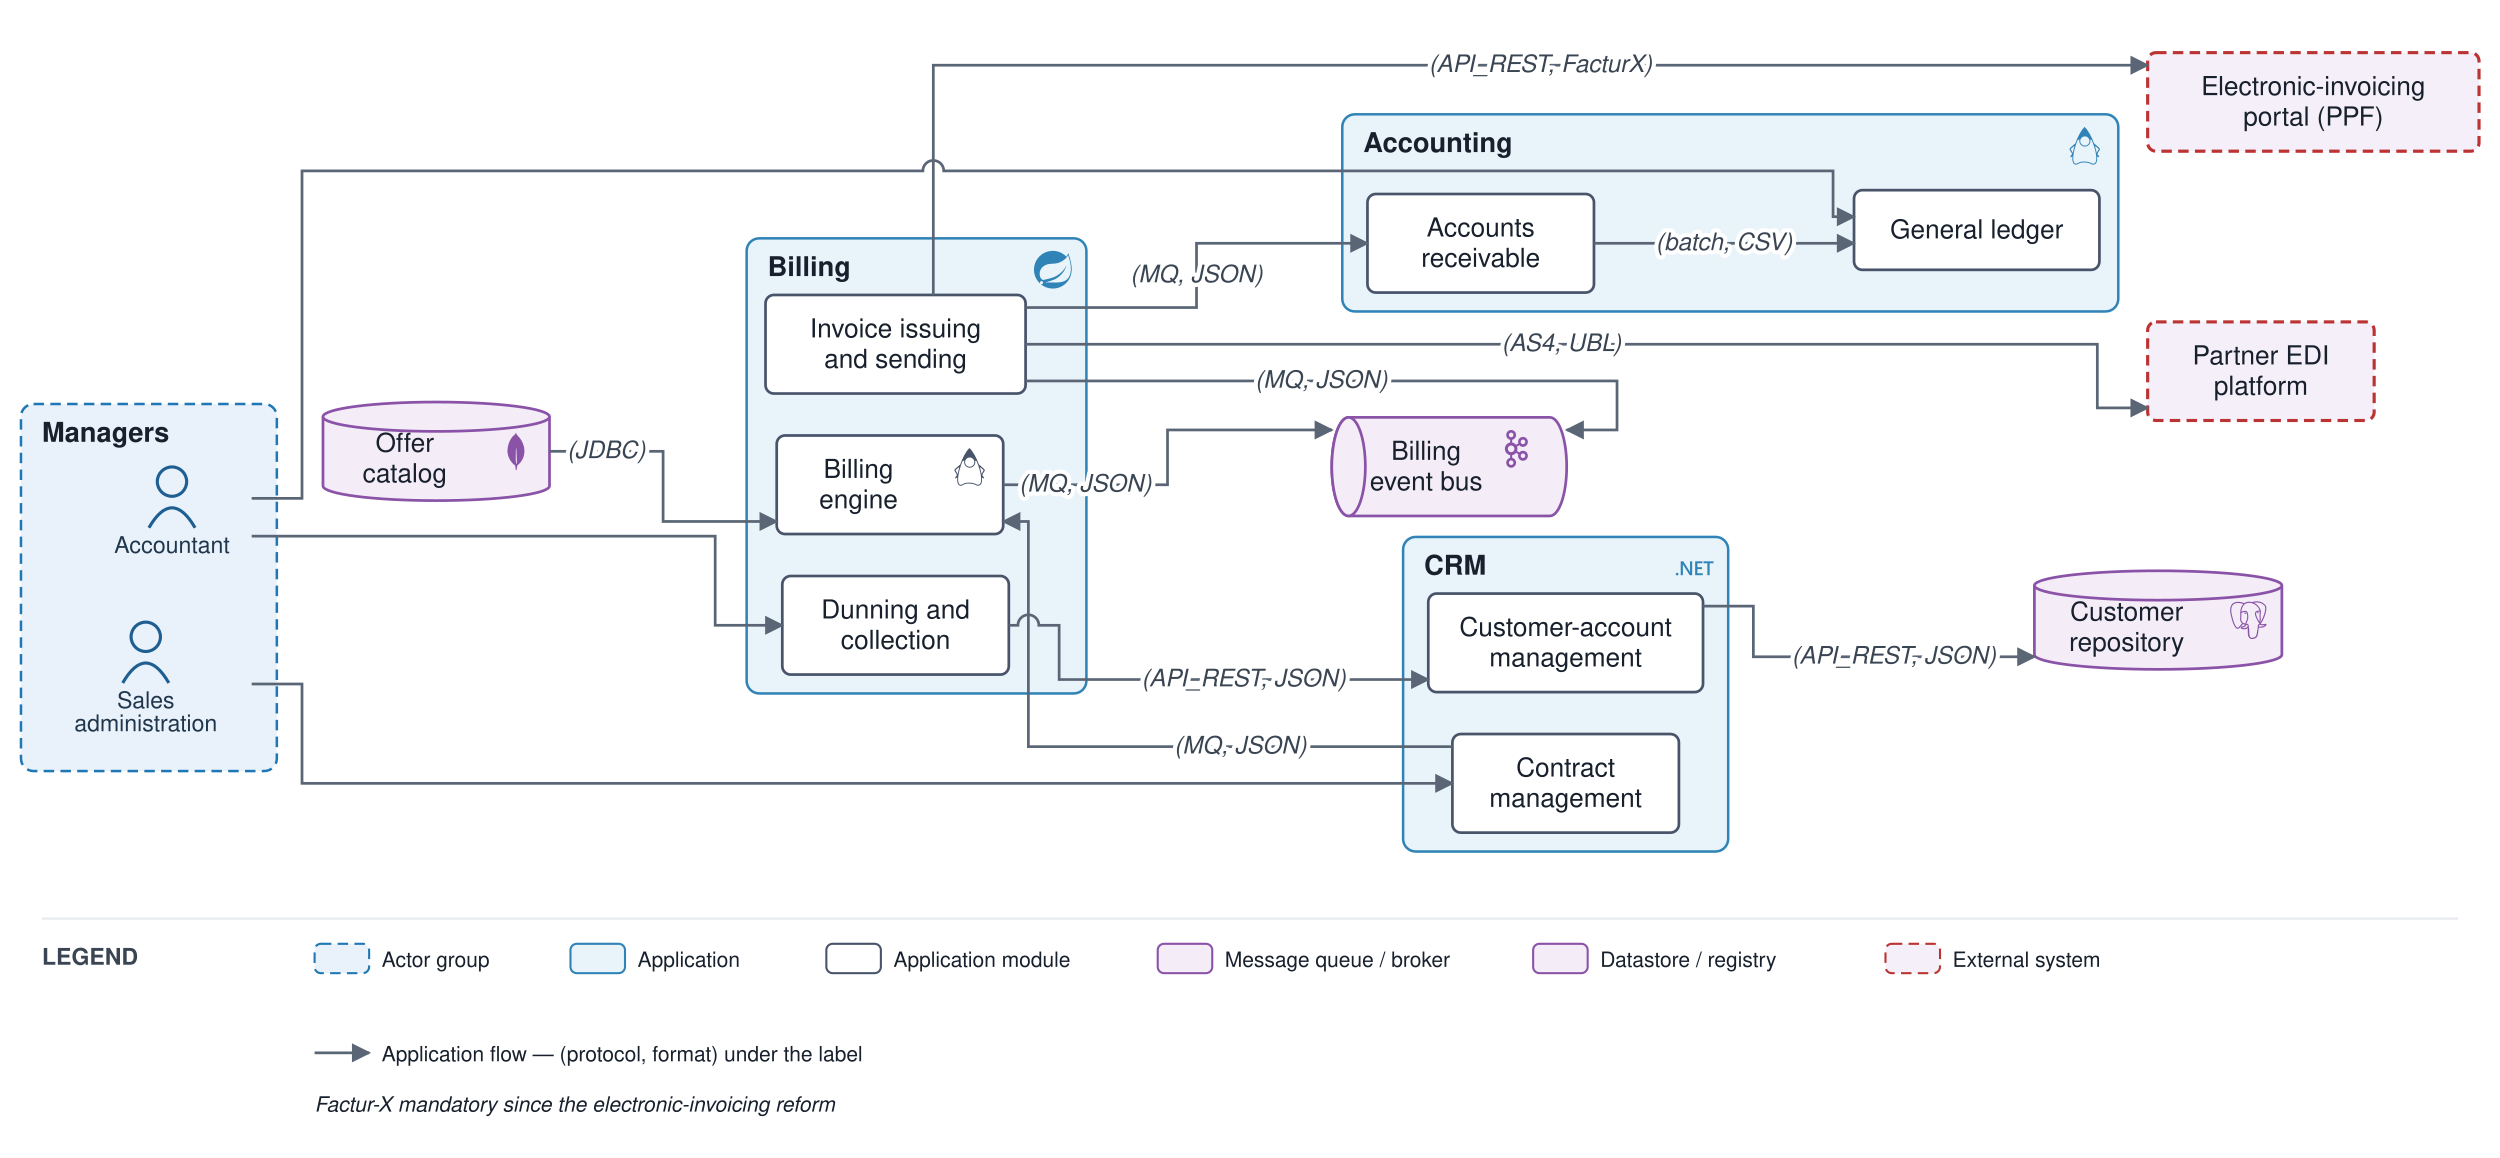
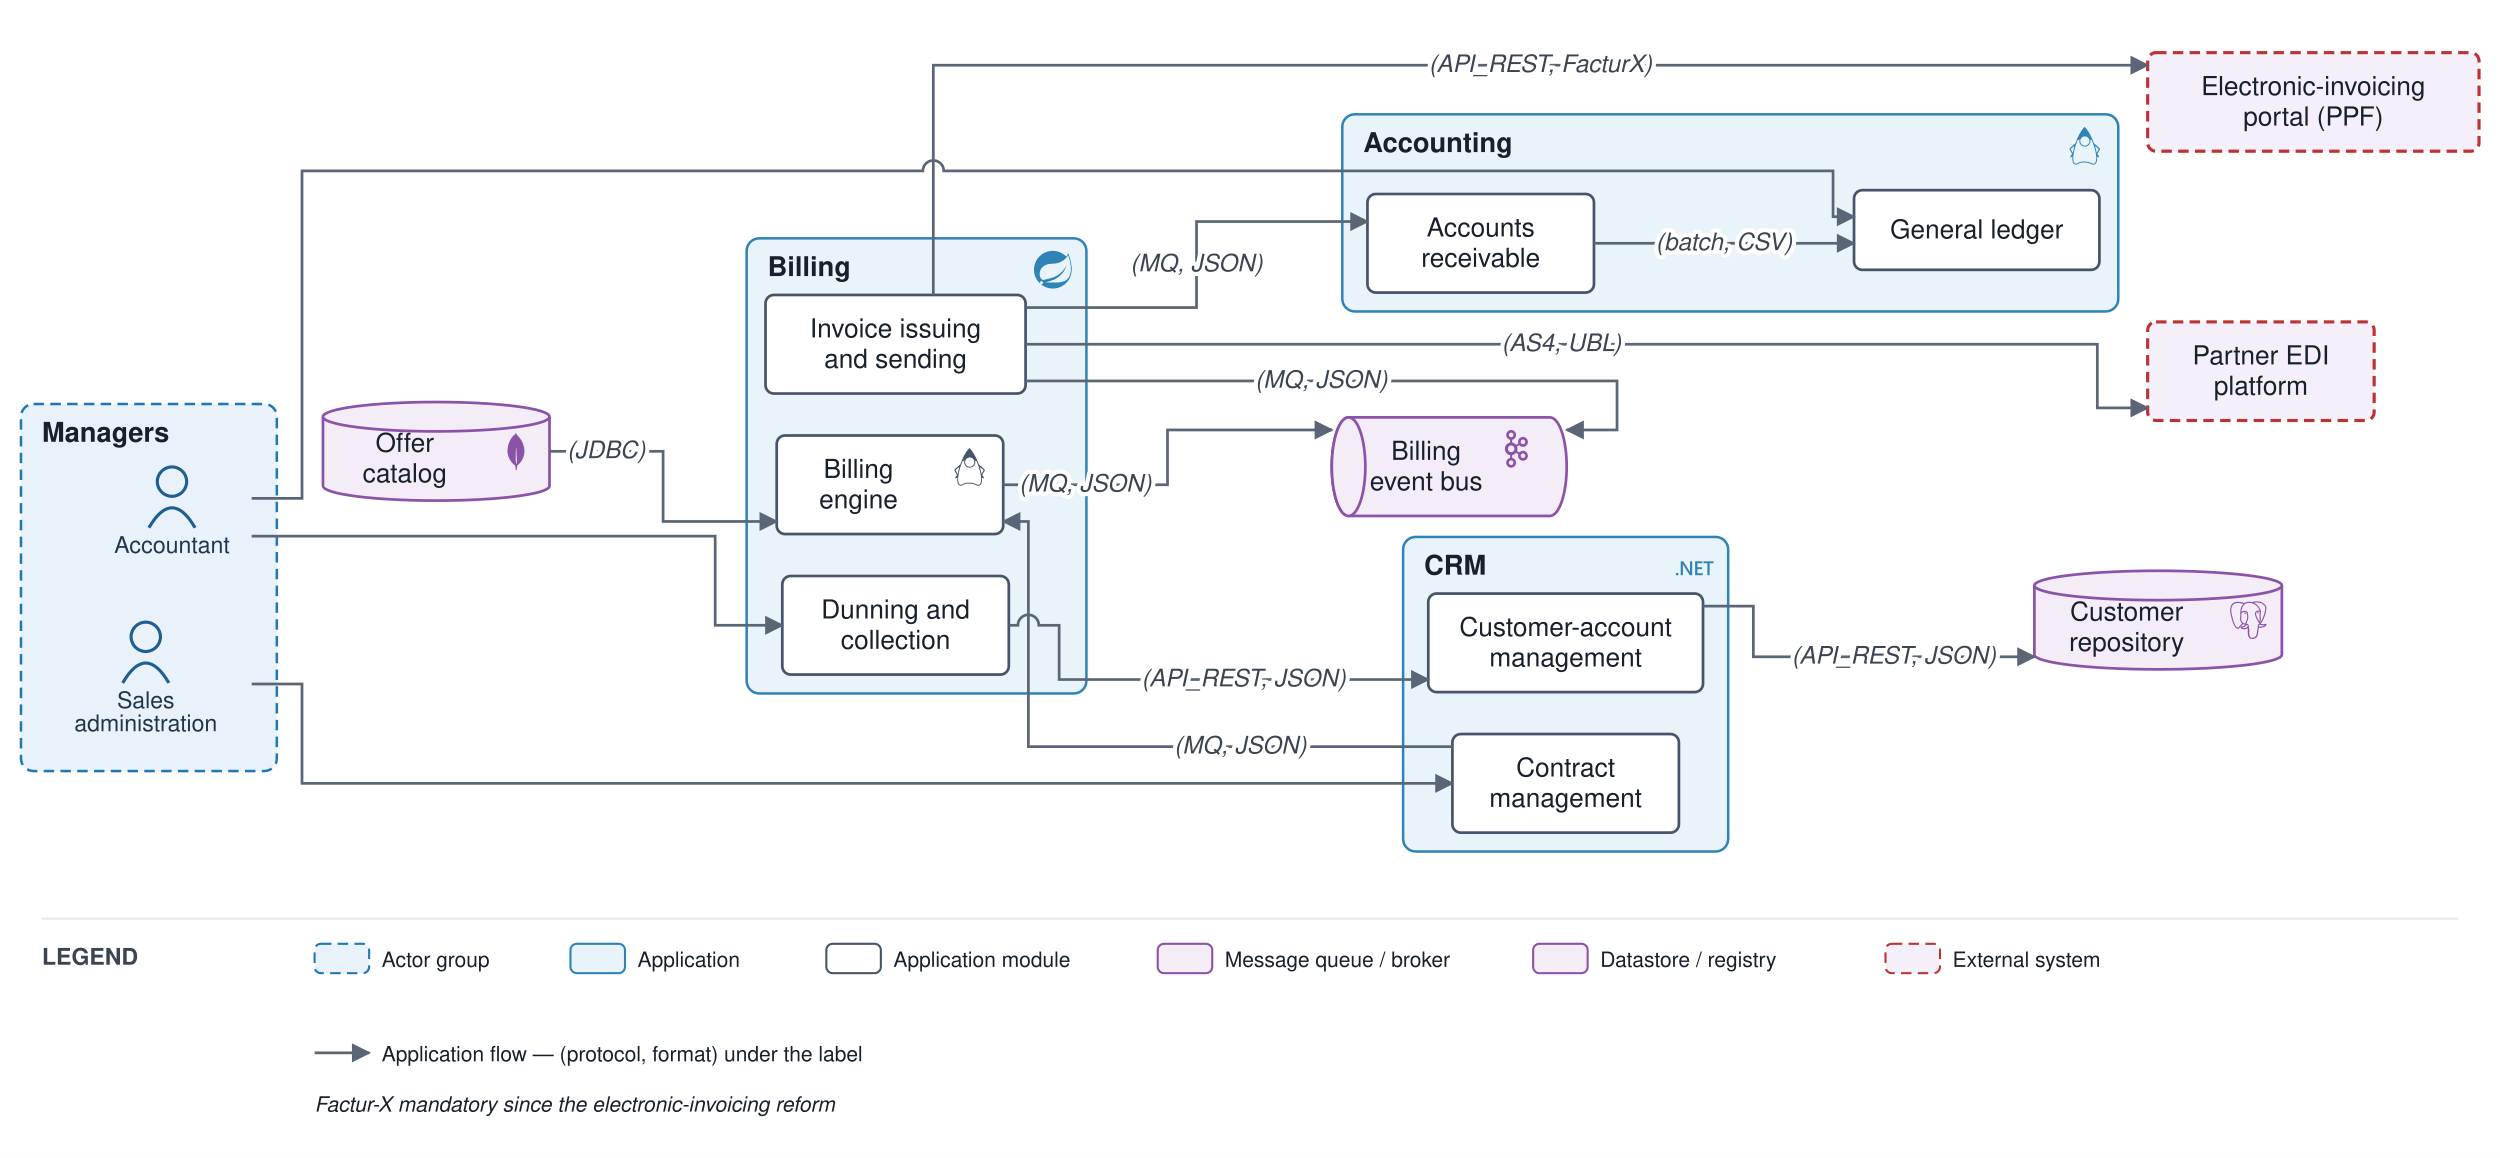
<svg xmlns="http://www.w3.org/2000/svg" viewBox="0 0 1192 552" font-family="Helvetica,Arial,sans-serif">
  <defs>
    <marker id="arr" viewBox="0 0 10 10" refX="9" refY="5" markerWidth="7" markerHeight="7" orient="auto-start-reverse">
      <path d="M0,0 L10,5 L0,10 z" fill="#5a6675" />
    </marker>
  </defs>
  <rect width="1192" height="552" fill="#ffffff" />
  <rect x="10" y="192.635" width="122" height="175" rx="6" fill="#e9f2fb" stroke="#1f77b4" stroke-width="1.2" stroke-dasharray="5 3" />
  <text x="20" y="210.635" font-size="13" font-weight="bold" fill="#17202c">Managers</text>
  <rect x="669" y="256" width="155" height="150" rx="6" fill="#e9f3fa" stroke="#2f83b6" stroke-width="1.2" />
  <text x="679" y="274" font-size="13" font-weight="bold" fill="#17202c">CRM</text>
  <g transform="translate(799 262) scale(0.75)" fill="#2f83b6">
    <path d="M24 8.77h-2.468v7.565h-1.425V8.77h-2.462V7.53H24zm-6.852 7.565h-4.821V7.53h4.63v1.24h-3.205v2.494h2.953v1.234h-2.953v2.604h3.396zm-6.708 0H8.882L4.78 9.863a2.896 2.896 0 0 1-.258-.51h-.036c.032.189.048.592.048 1.21v5.772H3.157V7.53h1.659l3.965 6.32c.167.261.275.442.323.54h.024c-.04-.233-.06-.629-.06-1.185V7.529h1.372zm-8.703-.693a.868.829 0 0 1-.869.829.868.829 0 0 1-.868-.83.868.829 0 0 1 .868-.828.868.829 0 0 1 .869.829Z" />
  </g>
  <rect x="356" y="113.636" width="162" height="217" rx="6" fill="#e9f3fa" stroke="#2f83b6" stroke-width="1.2" />
  <text x="366" y="131.636" font-size="13" font-weight="bold" fill="#17202c">Billing</text>
  <g transform="translate(493 119.6) scale(0.75)" fill="#2f83b6">
    <path d="M21.854 1.416a10.45 10.45 0 0 1-1.284 2.247A11.967 11.967 0 1 0 3.852 20.776l.445.395a11.954 11.954 0 0 0 19.632-8.297c.346-3.013-.568-6.865-2.074-11.458zM5.58 20.875a1.017 1.017 0 1 1-.148-1.432 1.04 1.04 0 0 1 .148 1.432zm16.199-3.581c-2.938 3.926-9.26 2.593-13.285 2.79 0 0-.716.049-1.432.148 0 0 .272-.123.617-.247 2.84-.988 4.173-1.185 5.902-2.074 3.235-1.655 6.47-5.284 7.112-9.038-1.235 3.605-4.988 6.717-8.396 7.976-2.346.864-6.569 1.704-6.569 1.704l-.173-.099c-2.865-1.408-2.963-7.63 2.272-9.631 2.297-.889 4.47-.395 6.964-.988 2.642-.617 5.704-2.593 6.939-5.186 1.383 4.173 3.062 10.643.049 14.643z" />
  </g>
  <rect x="640" y="54.5" width="370" height="94" rx="6" fill="#e9f3fa" stroke="#2f83b6" stroke-width="1.2" />
  <text x="650" y="72.5" font-size="13" font-weight="bold" fill="#17202c">Accounting</text>
  <g transform="translate(985 60.5) scale(0.75)" fill="#2f83b6">
    <path d="M11.915 0 11.7.215C9.515 2.4 7.47 6.39 6.046 10.483c-1.064 1.024-3.633 2.81-3.711 3.551-.093.87 1.746 2.611 1.55 3.235-.198.625-1.304 1.408-1.014 1.939.1.188.823.011 1.277-.491a13.389 13.389 0 0 0-.017 2.14c.076.906.27 1.668.643 2.232.372.563.956.911 1.667.911.397 0 .727-.114 1.024-.264.298-.149.571-.33.91-.5.68-.34 1.634-.666 3.53-.604 1.903.062 2.872.39 3.559.704.687.314 1.15.664 1.925.664.767 0 1.395-.336 1.807-.9.412-.563.631-1.33.72-2.24.06-.623.055-1.32 0-2.066.454.45 1.117.604 1.213.424.29-.53-.816-1.314-1.013-1.937-.198-.624 1.642-2.366 1.549-3.236-.08-.748-2.707-2.568-3.748-3.586C16.428 6.374 14.308 2.394 12.13.215zm.175 6.038a2.95 2.95 0 0 1 2.943 2.942 2.95 2.95 0 0 1-2.943 2.943A2.95 2.95 0 0 1 9.148 8.98a2.95 2.95 0 0 1 2.942-2.942zM8.685 7.983a3.515 3.515 0 0 0-.145.997c0 1.951 1.6 3.55 3.55 3.55 1.95 0 3.55-1.598 3.55-3.55 0-.329-.046-.648-.132-.951.334.095.64.208.915.336a42.699 42.699 0 0 1 2.042 5.829c.678 2.545 1.01 4.92.846 6.607-.082.844-.29 1.51-.606 1.94-.315.431-.713.651-1.315.651-.593 0-.932-.27-1.673-.61-.741-.338-1.825-.694-3.792-.758-1.974-.064-3.073.293-3.821.669-.375.188-.659.373-.911.5s-.466.2-.752.2c-.53 0-.876-.209-1.16-.64-.285-.43-.474-1.101-.545-1.948-.141-1.693.176-4.069.823-6.614a43.155 43.155 0 0 1 1.934-5.783c.348-.167.749-.31 1.192-.425zm-3.382 4.362a.216.216 0 0 1 .13.031c-.166.56-.323 1.116-.463 1.665a33.849 33.849 0 0 0-.547 2.555 3.9 3.9 0 0 0-.2-.39c-.58-1.012-.914-1.642-1.16-2.08.315-.24 1.679-1.755 2.24-1.781zm13.394.01c.562.027 1.926 1.543 2.24 1.783-.246.438-.58 1.068-1.16 2.08a4.428 4.428 0 0 0-.163.309 32.354 32.354 0 0 0-.562-2.49 40.579 40.579 0 0 0-.482-1.652.216.216 0 0 1 .127-.03z" />
  </g>
  <circle cx="82" cy="229.635" r="7" fill="none" stroke="#1f5e91" stroke-width="1.5" />
  <path d="M 71 251.635 q 11 -19 22 0" fill="none" stroke="#1f5e91" stroke-width="1.5" />
  <text x="82" y="263.635" font-size="11" text-anchor="middle" fill="#20364c">Accountant</text>
  <circle cx="69.5" cy="303.635" r="7" fill="none" stroke="#1f5e91" stroke-width="1.5" />
  <path d="M 58.5 325.635 q 11 -19 22 0" fill="none" stroke="#1f5e91" stroke-width="1.5" />
  <text x="69.5" y="337.635" font-size="11" text-anchor="middle" fill="#20364c">Sales</text>
  <text x="69.5" y="348.635" font-size="11" text-anchor="middle" fill="#20364c">administration</text>
  <rect x="681" y="283" width="131" height="47" rx="4" fill="#ffffff" stroke="#48546a" stroke-width="1.3" />
  <text x="746.5" y="303.25" font-size="12.5" text-anchor="middle" fill="#17202c">Customer-account</text>
  <text x="746.5" y="317.75" font-size="12.5" text-anchor="middle" fill="#17202c">management</text>
  <rect x="692.5" y="350" width="108" height="47" rx="4" fill="#ffffff" stroke="#48546a" stroke-width="1.3" />
  <text x="746.5" y="370.25" font-size="12.5" text-anchor="middle" fill="#17202c">Contract</text>
  <text x="746.5" y="384.75" font-size="12.5" text-anchor="middle" fill="#17202c">management</text>
  <rect x="370.333" y="207.636" width="108" height="47" rx="4" fill="#ffffff" stroke="#48546a" stroke-width="1.3" />
  <g transform="translate(453.3 213.6) scale(0.75)" fill="#48546a">
    <path d="M11.915 0 11.7.215C9.515 2.4 7.47 6.39 6.046 10.483c-1.064 1.024-3.633 2.81-3.711 3.551-.093.87 1.746 2.611 1.55 3.235-.198.625-1.304 1.408-1.014 1.939.1.188.823.011 1.277-.491a13.389 13.389 0 0 0-.017 2.14c.076.906.27 1.668.643 2.232.372.563.956.911 1.667.911.397 0 .727-.114 1.024-.264.298-.149.571-.33.91-.5.68-.34 1.634-.666 3.53-.604 1.903.062 2.872.39 3.559.704.687.314 1.15.664 1.925.664.767 0 1.395-.336 1.807-.9.412-.563.631-1.33.72-2.24.06-.623.055-1.32 0-2.066.454.45 1.117.604 1.213.424.29-.53-.816-1.314-1.013-1.937-.198-.624 1.642-2.366 1.549-3.236-.08-.748-2.707-2.568-3.748-3.586C16.428 6.374 14.308 2.394 12.13.215zm.175 6.038a2.95 2.95 0 0 1 2.943 2.942 2.95 2.95 0 0 1-2.943 2.943A2.95 2.95 0 0 1 9.148 8.98a2.95 2.95 0 0 1 2.942-2.942zM8.685 7.983a3.515 3.515 0 0 0-.145.997c0 1.951 1.6 3.55 3.55 3.55 1.95 0 3.55-1.598 3.55-3.55 0-.329-.046-.648-.132-.951.334.095.64.208.915.336a42.699 42.699 0 0 1 2.042 5.829c.678 2.545 1.01 4.92.846 6.607-.082.844-.29 1.51-.606 1.94-.315.431-.713.651-1.315.651-.593 0-.932-.27-1.673-.61-.741-.338-1.825-.694-3.792-.758-1.974-.064-3.073.293-3.821.669-.375.188-.659.373-.911.5s-.466.2-.752.2c-.53 0-.876-.209-1.16-.64-.285-.43-.474-1.101-.545-1.948-.141-1.693.176-4.069.823-6.614a43.155 43.155 0 0 1 1.934-5.783c.348-.167.749-.31 1.192-.425zm-3.382 4.362a.216.216 0 0 1 .13.031c-.166.56-.323 1.116-.463 1.665a33.849 33.849 0 0 0-.547 2.555 3.9 3.9 0 0 0-.2-.39c-.58-1.012-.914-1.642-1.16-2.08.315-.24 1.679-1.755 2.24-1.781zm13.394.01c.562.027 1.926 1.543 2.24 1.783-.246.438-.58 1.068-1.16 2.08a4.428 4.428 0 0 0-.163.309 32.354 32.354 0 0 0-.562-2.49 40.579 40.579 0 0 0-.482-1.652.216.216 0 0 1 .127-.03z" />
  </g>
  <text x="409.333" y="227.886" font-size="12.5" text-anchor="middle" fill="#17202c">Billing</text>
  <text x="409.333" y="242.386" font-size="12.5" text-anchor="middle" fill="#17202c">engine</text>
  <rect x="365" y="140.636" width="124" height="47" rx="4" fill="#ffffff" stroke="#48546a" stroke-width="1.3" />
  <text x="427" y="160.886" font-size="12.5" text-anchor="middle" fill="#17202c">Invoice issuing</text>
  <text x="427" y="175.386" font-size="12.5" text-anchor="middle" fill="#17202c">and sending</text>
  <rect x="373" y="274.636" width="108" height="47" rx="4" fill="#ffffff" stroke="#48546a" stroke-width="1.3" />
  <text x="427" y="294.886" font-size="12.5" text-anchor="middle" fill="#17202c">Dunning and</text>
  <text x="427" y="309.386" font-size="12.5" text-anchor="middle" fill="#17202c">collection</text>
  <rect x="884" y="90.667" width="117" height="38" rx="4" fill="#ffffff" stroke="#48546a" stroke-width="1.3" />
  <text x="942.5" y="113.667" font-size="12.5" text-anchor="middle" fill="#17202c">General ledger</text>
  <rect x="652" y="92.5" width="108" height="47" rx="4" fill="#ffffff" stroke="#48546a" stroke-width="1.3" />
  <text x="706" y="112.75" font-size="12.5" text-anchor="middle" fill="#17202c">Accounts</text>
  <text x="706" y="127.25" font-size="12.5" text-anchor="middle" fill="#17202c">receivable</text>
  <path d="M 643 199 h 96 a 8 23.5 0 0 1 0 47 h -96 a 8 23.5 0 0 1 0 -47" fill="#f4edf8" stroke="#8a53a8" stroke-width="1.3" />
  <ellipse cx="643" cy="222.5" rx="8" ry="23.5" fill="#f4edf8" stroke="#8a53a8" stroke-width="1.3" />
  <g transform="translate(714 205) scale(0.75)" fill="#8a53a8">
    <path d="M9.71 2.136a1.43 1.43 0 0 0-2.047 0h-.007a1.48 1.48 0 0 0-.421 1.042c0 .41.161.777.422 1.039l.007.007c.257.264.616.426 1.019.426.404 0 .766-.162 1.027-.426l.003-.007c.261-.262.421-.629.421-1.039 0-.408-.159-.777-.421-1.042H9.71zM8.683 22.295c.404 0 .766-.167 1.027-.429l.003-.008c.261-.261.421-.631.421-1.036 0-.41-.159-.778-.421-1.044H9.71a1.42 1.42 0 0 0-1.027-.432 1.4 1.4 0 0 0-1.02.432h-.007c-.26.266-.422.634-.422 1.044 0 .406.161.775.422 1.036l.007.008c.258.262.617.429 1.02.429zm7.89-4.462c.359-.096.683-.33.882-.684l.027-.052a1.47 1.47 0 0 0 .114-1.067 1.454 1.454 0 0 0-.675-.896l-.021-.014a1.425 1.425 0 0 0-1.078-.132c-.36.091-.684.335-.881.686-.2.349-.241.75-.146 1.119.099.363.33.691.675.896h.002c.346.203.737.239 1.101.144zm-6.405-7.342a2.083 2.083 0 0 0-1.485-.627c-.58 0-1.103.242-1.482.627-.378.385-.612.916-.612 1.507s.233 1.124.612 1.514a2.08 2.08 0 0 0 2.967 0c.379-.39.612-.923.612-1.514s-.233-1.122-.612-1.507zm-.835-2.51c.843.141 1.6.552 2.178 1.144h.004c.092.093.182.196.265.299l1.446-.851a3.176 3.176 0 0 1-.047-1.808 3.149 3.149 0 0 1 1.456-1.926l.025-.016a3.062 3.062 0 0 1 2.345-.306c.77.21 1.465.721 1.898 1.482v.002c.431.757.518 1.626.313 2.408a3.145 3.145 0 0 1-1.456 1.928l-.198.118h-.02a3.095 3.095 0 0 1-2.154.201 3.127 3.127 0 0 1-1.514-.944l-1.444.848a4.162 4.162 0 0 1 0 2.879l1.444.846c.413-.47.939-.789 1.514-.944a3.041 3.041 0 0 1 2.371.319l.048.023v.002a3.17 3.17 0 0 1 1.408 1.906 3.215 3.215 0 0 1-.313 2.405l-.026.053-.003-.005a3.147 3.147 0 0 1-1.867 1.436 3.096 3.096 0 0 1-2.371-.318v-.006a3.156 3.156 0 0 1-1.456-1.927 3.175 3.175 0 0 1 .047-1.805l-1.446-.848a3.905 3.905 0 0 1-.265.294l-.004.005a3.938 3.938 0 0 1-2.178 1.138v1.699a3.09 3.09 0 0 1 1.56.862l.002.004c.565.572.914 1.368.914 2.243 0 .873-.35 1.664-.914 2.239l-.002.009a3.1 3.1 0 0 1-2.21.931 3.1 3.1 0 0 1-2.206-.93h-.002v-.009a3.186 3.186 0 0 1-.916-2.239c0-.875.35-1.672.916-2.243v-.004h.002a3.1 3.1 0 0 1 1.558-.862v-1.699a3.926 3.926 0 0 1-2.176-1.138l-.006-.005a4.098 4.098 0 0 1-1.173-2.874c0-1.122.452-2.136 1.173-2.872h.006a3.947 3.947 0 0 1 2.176-1.144V6.289a3.137 3.137 0 0 1-1.558-.864h-.002v-.004a3.192 3.192 0 0 1-.916-2.243c0-.871.35-1.669.916-2.243l.002-.002A3.084 3.084 0 0 1 8.683 0c.861 0 1.641.355 2.21.932v.002h.002c.565.574.914 1.372.914 2.243 0 .876-.35 1.667-.914 2.243l-.002.005a3.142 3.142 0 0 1-1.56.864v1.692zm8.121-1.129l-.012-.019a1.452 1.452 0 0 0-.87-.668 1.43 1.43 0 0 0-1.103.146h.002c-.347.2-.58.529-.677.896-.095.365-.054.768.146 1.119l.007.009c.2.347.519.579.874.673.357.103.755.059 1.098-.144l.019-.009a1.47 1.47 0 0 0 .657-.885 1.493 1.493 0 0 0-.141-1.118" />
  </g>
  <text x="680" y="219.25" font-size="12.5" text-anchor="middle" fill="#17202c">Billing</text>
  <text x="680" y="233.75" font-size="12.5" text-anchor="middle" fill="#17202c">event bus</text>
  <path d="M 970 279.154 v 33 a 59 7 0 0 0 118 0 v -33" fill="#f4edf8" stroke="#8a53a8" stroke-width="1.3" />
  <ellipse cx="1029" cy="279.154" rx="59" ry="7" fill="#f4edf8" stroke="#8a53a8" stroke-width="1.3" />
  <g transform="translate(1063 286.7) scale(0.75)" fill="#8a53a8">
    <path d="M23.559 14.723a.527.527 0 0 0-.056-.119c-.139-.263-.477-.342-1.007-.232-1.653.341-2.293.131-2.526-.019 1.342-2.048 2.445-4.522 3.041-6.83.271-1.051.798-3.524.122-4.732a1.564 1.564 0 0 0-.151-.235C21.693.909 19.801.025 17.51.001c-1.495-.016-2.771.346-3.116.479a9.449 9.449 0 0 0-.516-.082 8.044 8.044 0 0 0-1.311-.128c-1.182-.018-2.204.264-3.05.841-.857-.321-4.789-1.645-7.222.079C.936 2.153.309 3.873.43 6.304c.041.818.507 3.334 1.242 5.744.46 1.506.939 2.702 1.433 3.582.553.994 1.126 1.593 1.714 1.79.447.149 1.133.144 1.858-.728.801-.964 1.59-1.826 1.945-2.207.435.235.906.362 1.39.377a.057.057 0 0 0 0.0.004 11.031 11.031 0 0 0-.247.305c-.339.43-.409.52-1.5.744-.31.064-1.134.234-1.146.811-.003.122.033.231.092.327.227.423.922.61 1.015.633 1.335.334 2.504.092 3.371-.679-.017 2.231.077 4.417.345 5.087.221.553.762 1.905 2.469 1.904.251 0 .526-.029.83-.094 1.782-.382 2.556-1.17 2.855-2.906.15-.871.402-2.875.539-4.101.017-.07.036-.121.057-.136.001-.001.07-.047.427.031a.367.367 0 0 0 .044.007l.254.022.015.001c.847.038 1.911-.143 2.531-.431.644-.299 1.806-1.032 1.595-1.67zM2.371 11.877c-.744-2.436-1.178-4.885-1.212-5.572-.109-2.171.417-3.683 1.562-4.493 1.837-1.299 4.84-.541 6.108-.13-.003.003-.007.006-.01.009-2.024 2.044-1.976 5.536-1.971 5.75-0.0.082.007.199.016.359.035.587.1 1.68-.073 2.918-.161 1.15.194 2.276.973 3.089.081.084.165.163.252.237-.347.371-1.1 1.193-1.903 2.158-.568.682-.96.552-1.089.509-.392-.131-.813-.587-1.238-1.322-.48-.839-.964-2.032-1.415-3.513zm6.007 5.087c-.171-.043-.327-.113-.432-.177.089-.039.237-.09.483-.141 1.283-.264 1.482-.451 1.914-1.0.099-.126.212-.269.367-.443a.355.355 0 0 0 .074-.13c.171-.151.272-.11.437-.042.156.065.308.26.369.475.029.102.062.294-.045.444-.904 1.266-2.222 1.249-3.168 1.013zm2.094-3.988-.052.141c-.133.357-.257.688-.333 1.003-.667-.002-1.317-.287-1.81-.802-.628-.655-.913-1.566-.782-2.5.183-1.308.115-2.447.079-3.059-.005-.086-.009-.161-.012-.22.296-.262 1.666-.996 2.643-.772.446.102.718.406.831.928.585 2.704.077 3.831-.33 4.736-.084.187-.163.363-.231.545zm7.364 4.572c-.017.177-.036.376-.062.596l-.146.438a.355.355 0 0 0-.018.108c-.006.475-.054.649-.115.869-.063.229-.135.489-.179 1.058-.11 1.414-.878 2.227-2.417 2.557-1.516.325-1.784-.497-2.021-1.222a6.582 6.582 0 0 0-.077-.227c-.215-.586-.191-1.412-.157-2.555.017-.561-.025-1.901-.33-2.646.004-.293.011-.591.019-.892a.353.353 0 0 0-.015-.113 1.493 1.493 0 0 0-.044-.208c-.123-.428-.421-.787-.78-.935-.142-.059-.404-.167-.718-.087.067-.276.183-.588.309-.925l.053-.142c.059-.16.134-.326.213-.501.426-.948 1.011-2.245.377-5.177-.237-1.098-1.03-1.634-2.232-1.51-.721.075-1.38.365-1.709.532a5.672 5.672 0 0 0-.196.104c.092-1.106.439-3.174 1.736-4.482a4.031 4.031 0 0 1 .303-.276.353.353 0 0 0 .145-.064c.752-.571 1.694-.851 2.802-.833.409.007.802.034 1.174.081 1.939.354 3.244 1.447 4.036 2.383.814.962 1.255 1.931 1.431 2.454-1.323-.135-2.223.127-2.68.779-.993 1.419.543 4.173 1.281 5.496.135.243.252.452.289.541.24.583.551.971.779 1.255.07.087.137.171.189.245-.401.116-1.121.383-1.055 1.717-.012.156-.042.447-.083.815-.046.208-.07.46-.099.766zm.89-1.621c-.041-.832.269-.918.597-1.01a2.857 2.857 0 0 0 .135-.041 1.202 1.202 0 0 0 .134.103c.57.377 1.582.421 3.007.134-.202.177-.519.399-.953.601-.41.19-1.096.333-1.747.364-.72.034-1.086-.081-1.172-.151zm.57-9.271c-.006.351-.054.669-.105 1.002-.055.358-.112.727-.126 1.176-.014.437.04.891.093 1.33.107.887.216 1.8-.207 2.701a3.527 3.527 0 0 1-.188-.386c-.053-.128-.167-.333-.325-.616-.616-1.104-2.057-3.69-1.319-4.745.38-.543 1.341-.566 2.178-.463zm.228 7.014a12.376 12.376 0 0 0-.085-.107l-.035-.044c.726-1.2.584-2.386.458-3.438-.052-.432-.101-.84-.088-1.223.013-.406.067-.754.118-1.091.064-.415.129-.844.111-1.351.013-.053.019-.116.012-.19-.046-.485-.6-1.938-1.729-3.253-.608-.707-1.49-1.497-2.689-2.039.525-.107 1.233-.203 2.024-.186 2.051.046 3.675.814 4.824 2.282a.908.908 0 0 1 .067.1c.723 1.356-.276 6.275-2.987 10.54zm-8.817-6.116c-.025.179-.309.422-.621.422a.582.582 0 0 1-.081-.006c-.187-.026-.377-.144-.506-.316-.046-.06-.12-.178-.105-.284.005-.04.026-.099.092-.149.118-.089.352-.123.61-.087.316.044.643.194.611.419zm7.931-.411c.011.079-.049.201-.153.31-.068.072-.212.196-.408.223a.546.546 0 0 1-.075.005c-.293 0-.541-.234-.561-.372-.024-.176.264-.311.561-.352.297-.041.611.009.636.185z" />
  </g>
  <text x="1014" y="295.904" font-size="12.5" text-anchor="middle" fill="#17202c">Customer</text>
  <text x="1014" y="310.404" font-size="12.5" text-anchor="middle" fill="#17202c">repository</text>
  <path d="M 154 198.69 v 33 a 54 7 0 0 0 108 0 v -33" fill="#f4edf8" stroke="#8a53a8" stroke-width="1.3" />
  <ellipse cx="208" cy="198.69" rx="54" ry="7" fill="#f4edf8" stroke="#8a53a8" stroke-width="1.3" />
  <g transform="translate(237 206.2) scale(0.75)" fill="#8a53a8">
    <path d="M17.193 9.555c-1.264-5.58-4.252-7.414-4.573-8.115-.28-.394-.53-.954-.735-1.44-.036.495-.055.685-.523 1.184-.723.566-4.438 3.682-4.74 10.02-.282 5.912 4.27 9.435 4.888 9.884l.07.05A73.49 73.49 0 0111.91 24h.481c.114-1.032.284-2.056.51-3.07.417-.296.604-.463.85-.693a11.342 11.342 0 003.639-8.464c.01-.814-.103-1.662-.197-2.218zm-5.336 8.195s0-8.291.275-8.29c.213 0 .49 10.695.49 10.695-.381-.045-.765-1.76-.765-2.405z" />
  </g>
  <text x="193" y="215.44" font-size="12.5" text-anchor="middle" fill="#17202c">Offer</text>
  <text x="193" y="229.94" font-size="12.5" text-anchor="middle" fill="#17202c">catalog</text>
  <rect x="1024" y="153.485" width="108" height="47" rx="4" fill="#f4eff8" stroke="#b33" stroke-width="1.5" stroke-dasharray="5 3" />
  <text x="1078" y="173.735" font-size="12.5" text-anchor="middle" fill="#17202c">Partner EDI</text>
  <text x="1078" y="188.235" font-size="12.5" text-anchor="middle" fill="#17202c">platform</text>
  <rect x="1024" y="25.092" width="158" height="47" rx="4" fill="#f4eff8" stroke="#b33" stroke-width="1.5" stroke-dasharray="5 3" />
  <text x="1103" y="45.342" font-size="12.5" text-anchor="middle" fill="#17202c">Electronic-invoicing</text>
  <text x="1103" y="59.842" font-size="12.5" text-anchor="middle" fill="#17202c">portal (PPF)</text>
  <path d="M 120 326.135 L 144 326.135 L 144 373.5 L 692.5 373.5" fill="none" stroke="#5a6675" stroke-width="1.3" marker-end="url(#arr)" />
  <path d="M 812 289 L 836 289 L 836 313.154 L 970 313.154" fill="none" stroke="#5a6675" stroke-width="1.3" marker-end="url(#arr)" />
  <path d="M 692.5 356 L 490.333 356 L 490.333 248.636 L 478.333 248.636" fill="none" stroke="#5a6675" stroke-width="1.3" marker-end="url(#arr)" />
  <path d="M 262 215.19 L 316.167 215.19 L 316.167 248.636 L 370.333 248.636" fill="none" stroke="#5a6675" stroke-width="1.3" marker-end="url(#arr)" />
  <path d="M 478.333 231.136 L 556.667 231.136 L 556.667 205 L 635 205" fill="none" stroke="#5a6675" stroke-width="1.3" marker-end="url(#arr)" />
  <path d="M 489 181.636 L 771 181.636 L 771 205 L 747 205" fill="none" stroke="#5a6675" stroke-width="1.3" marker-end="url(#arr)" />
  <path d="M 489 164.136 L 1000 164.136 L 1000 194.485 L 1024 194.485" fill="none" stroke="#5a6675" stroke-width="1.3" marker-end="url(#arr)" />
  <path d="M 445 140.636 L 445 31.092 L 1024 31.092" fill="none" stroke="#5a6675" stroke-width="1.3" marker-end="url(#arr)" />
-   <path d="M 489 146.636 L 570.5 146.636 L 570.5 116 L 652 116" fill="none" stroke="#5a6675" stroke-width="1.3" marker-end="url(#arr)" />
+   <path d="M 489 146.636 L 570.5 146.636 L 570.5 105.636 L 652 105.636" fill="none" stroke="#5a6675" stroke-width="1.3" marker-end="url(#arr)" />
  <path d="M 481 298.136 L 485.333 298.136 A 5 5 0 0 1 495.333 298.136 L 505 298.136 L 505 324 L 681 324" fill="none" stroke="#5a6675" stroke-width="1.3" marker-end="url(#arr)" />
  <path d="M 760 116 L 884 116" fill="none" stroke="#5a6675" stroke-width="1.3" marker-end="url(#arr)" />
  <path d="M 120 237.635 L 144 237.635 L 144 81.5 L 440 81.5 A 5 5 0 0 1 450 81.5 L 874 81.5 L 874 103.333 L 884 103.333" fill="none" stroke="#5a6675" stroke-width="1.3" marker-end="url(#arr)" />
  <path d="M 120 255.635 L 341 255.635 L 341 298.136 L 373 298.136" fill="none" stroke="#5a6675" stroke-width="1.3" marker-end="url(#arr)" />
  <text x="903" y="316.404" font-size="11.5" text-anchor="middle" fill="#3a4553" font-style="italic" stroke="#ffffff" stroke-width="4" paint-order="stroke" stroke-linejoin="round">(API_REST, JSON)</text>
  <text x="591.417" y="359.25" font-size="11.5" text-anchor="middle" fill="#3a4553" font-style="italic" stroke="#ffffff" stroke-width="4" paint-order="stroke" stroke-linejoin="round">(MQ, JSON)</text>
  <text x="289.083" y="218.44" font-size="11.5" text-anchor="middle" fill="#3a4553" font-style="italic" stroke="#ffffff" stroke-width="4" paint-order="stroke" stroke-linejoin="round">(JDBC)</text>
  <text x="517.5" y="234.386" font-size="11.5" text-anchor="middle" fill="#3a4553" font-style="italic" stroke="#ffffff" stroke-width="4" paint-order="stroke" stroke-linejoin="round">(MQ, JSON)</text>
  <text x="630" y="184.886" font-size="11.5" text-anchor="middle" fill="#3a4553" font-style="italic" stroke="#ffffff" stroke-width="4" paint-order="stroke" stroke-linejoin="round">(MQ, JSON)</text>
  <text x="744.5" y="167.386" font-size="11.5" text-anchor="middle" fill="#3a4553" font-style="italic" stroke="#ffffff" stroke-width="4" paint-order="stroke" stroke-linejoin="round">(AS4, UBL)</text>
  <text x="734.5" y="34.342" font-size="11.5" text-anchor="middle" fill="#3a4553" font-style="italic" stroke="#ffffff" stroke-width="4" paint-order="stroke" stroke-linejoin="round">(API_REST, FacturX)</text>
-   <text x="570.5" y="134.568" font-size="11.5" text-anchor="middle" fill="#3a4553" font-style="italic" stroke="#ffffff" stroke-width="4" paint-order="stroke" stroke-linejoin="round">(MQ, JSON)</text>
+   <text x="570.5" y="129.386" font-size="11.5" text-anchor="middle" fill="#3a4553" font-style="italic" stroke="#ffffff" stroke-width="4" paint-order="stroke" stroke-linejoin="round">(MQ, JSON)</text>
  <text x="593" y="327.25" font-size="11.5" text-anchor="middle" fill="#3a4553" font-style="italic" stroke="#ffffff" stroke-width="4" paint-order="stroke" stroke-linejoin="round">(API_REST, JSON)</text>
  <text x="822" y="119.25" font-size="11.5" text-anchor="middle" fill="#3a4553" font-style="italic" stroke="#ffffff" stroke-width="4" paint-order="stroke" stroke-linejoin="round">(batch, CSV)</text>
  <line x1="20" y1="438" x2="1172" y2="438" stroke="#e6e9ee" stroke-width="1" />
  <text x="20" y="460" font-size="11" font-weight="bold" fill="#3a4553">LEGEND</text>
  <rect x="150" y="450" width="26" height="14" rx="3" fill="#e9f2fb" stroke="#1f77b4" stroke-dasharray="5 3" />
  <text x="182" y="461" font-size="10" fill="#17202c">Actor group</text>
  <rect x="272" y="450" width="26" height="14" rx="3" fill="#e9f3fa" stroke="#2f83b6" />
  <text x="304" y="461" font-size="10" fill="#17202c">Application</text>
  <rect x="394" y="450" width="26" height="14" rx="3" fill="#ffffff" stroke="#48546a" />
  <text x="426" y="461" font-size="10" fill="#17202c">Application module</text>
  <rect x="552" y="450" width="26" height="14" rx="3" fill="#f4edf8" stroke="#8a53a8" />
  <text x="584" y="461" font-size="10" fill="#17202c">Message queue / broker</text>
  <rect x="731" y="450" width="26" height="14" rx="3" fill="#f4edf8" stroke="#8a53a8" />
  <text x="763" y="461" font-size="10" fill="#17202c">Datastore / registry</text>
  <rect x="899" y="450" width="26" height="14" rx="3" fill="#f4eff8" stroke="#b33" stroke-dasharray="5 3" />
  <text x="931" y="461" font-size="10" fill="#17202c">External system</text>
  <line x1="150" y1="502" x2="176" y2="502" stroke="#5a6675" stroke-width="1.3" marker-end="url(#arr)" />
  <text x="182" y="506" font-size="10" fill="#17202c">Application flow — (protocol, format) under the label</text>
  <text x="150" y="530" font-size="10" fill="#17202c" font-style="italic">Factur-X mandatory since the electronic-invoicing reform</text>
</svg>
